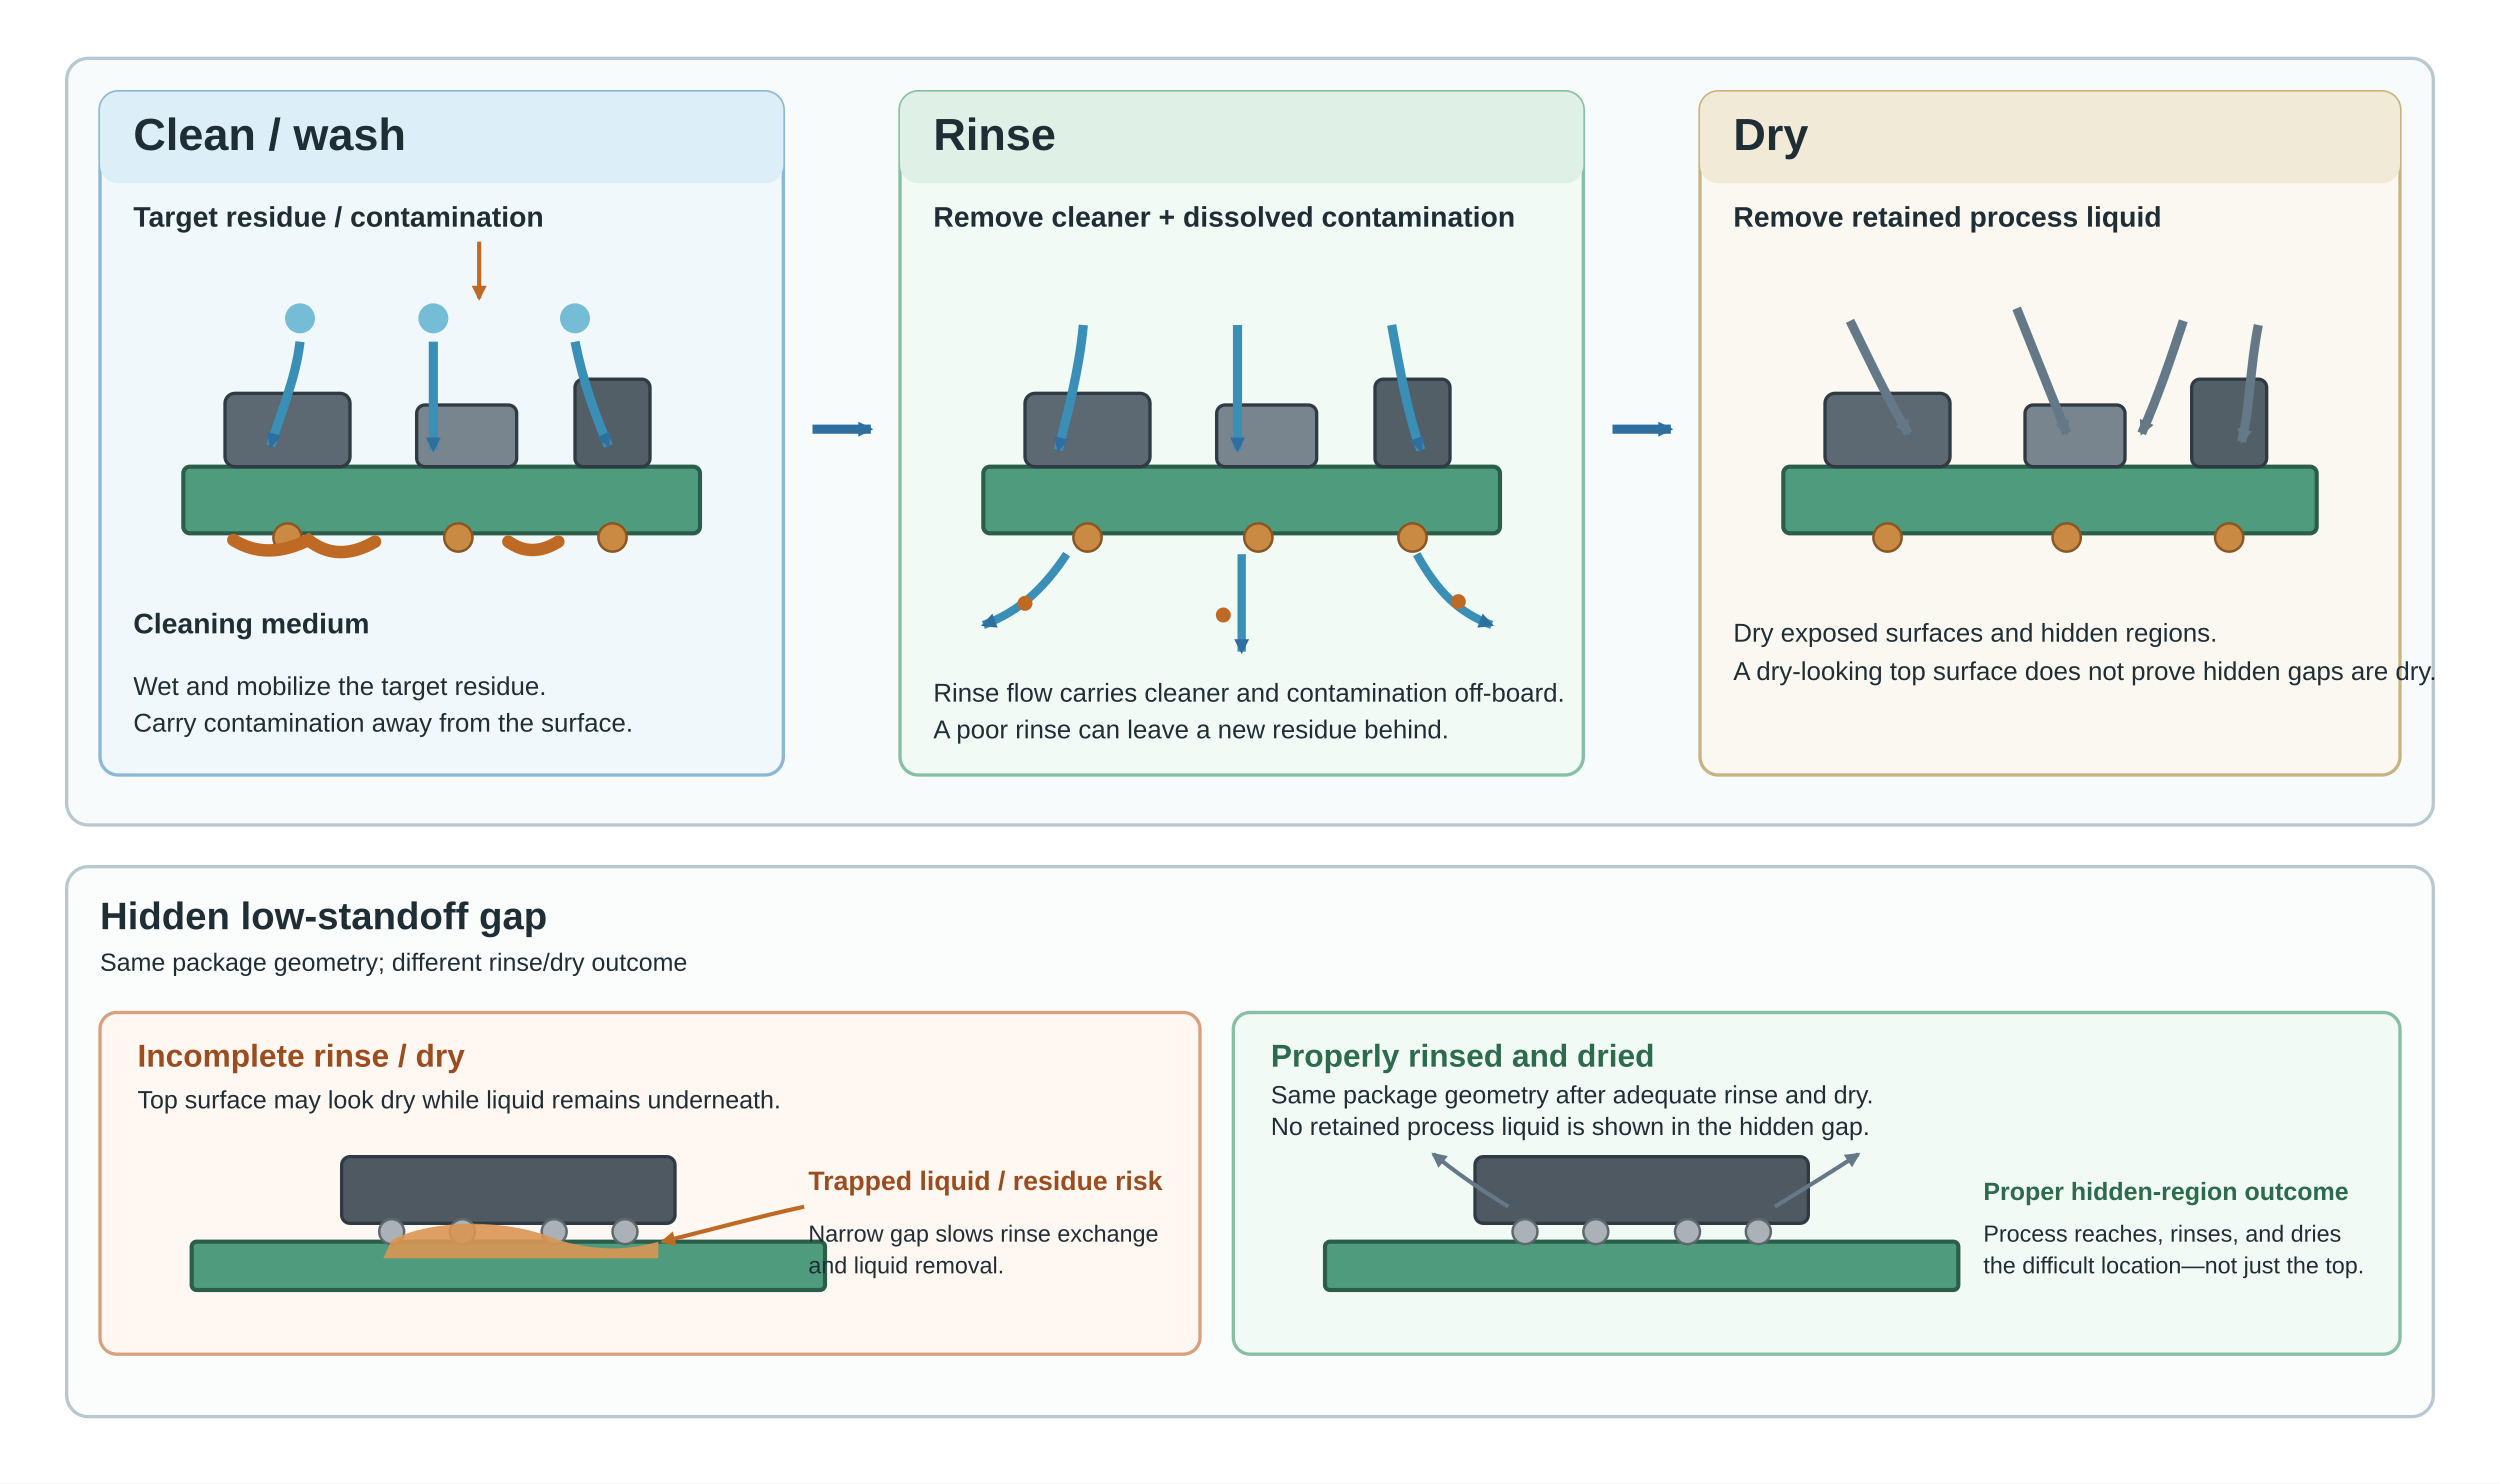
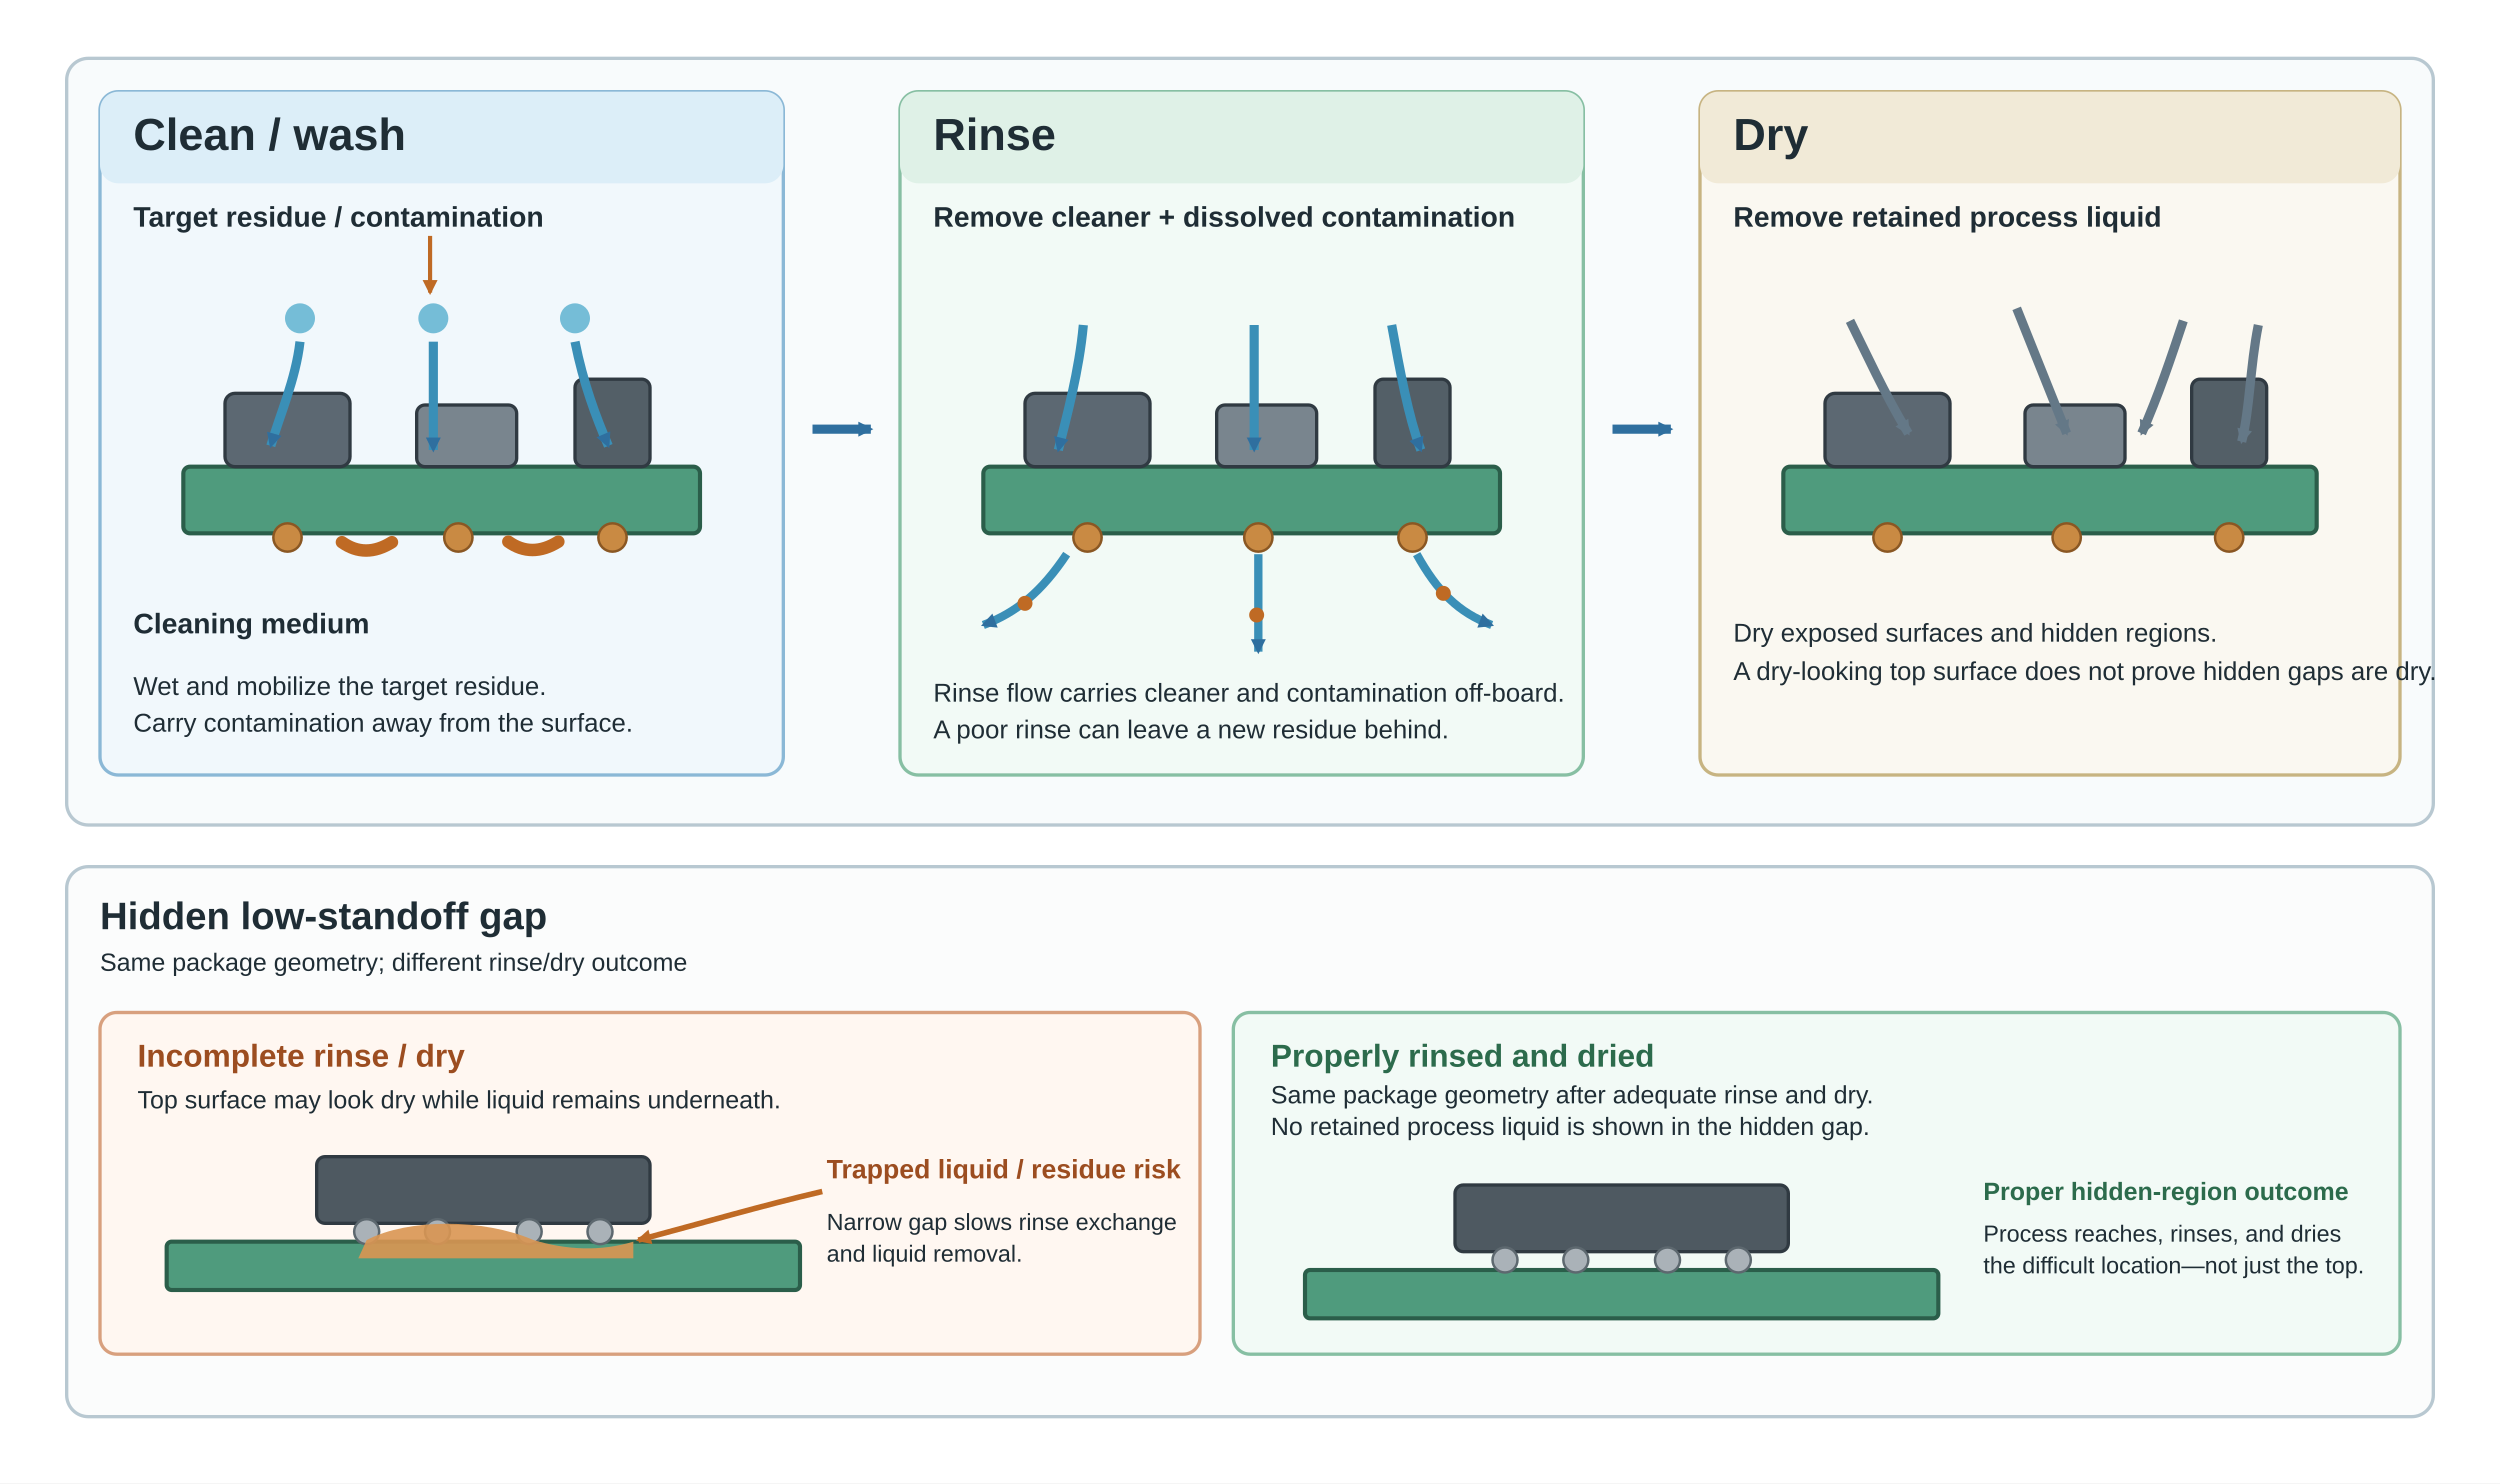
- <svg xmlns="http://www.w3.org/2000/svg" width="3000" height="1780" viewBox="0 0 3000 1780" preserveAspectRatio="xMidYMid meet">
-   <rect x="0" y="0" width="100%" height="100%" fill="#ffffff" />
-   <defs>
+ <svg xmlns="http://www.w3.org/2000/svg" width="3000" height="1780" viewBox="0 0 3000 1780" preserveAspectRatio="xMidYMid meet" version="1.1" id="svg65">
+   <rect x="0" y="0" width="100%" height="100%" fill="#ffffff" id="rect1" />
+   <defs id="defs3">
    <marker id="arrowBlue" markerWidth="18" markerHeight="18" refX="15" refY="9" orient="auto" markerUnits="userSpaceOnUse">
-       <path d="M0,0 L18,9 L0,18 z" fill="#2f6f9f" />
+       <path d="M0,0 L18,9 L0,18 z" fill="#2f6f9f" id="path1" />
    </marker>
    <marker id="arrowGray" markerWidth="18" markerHeight="18" refX="15" refY="9" orient="auto" markerUnits="userSpaceOnUse">
-       <path d="M0,0 L18,9 L0,18 z" fill="#647887" />
+       <path d="M0,0 L18,9 L0,18 z" fill="#647887" id="path2" />
    </marker>
    <marker id="arrowAmber" markerWidth="18" markerHeight="18" refX="15" refY="9" orient="auto" markerUnits="userSpaceOnUse">
-       <path d="M0,0 L18,9 L0,18 z" fill="#bf6a24" />
+       <path d="M0,0 L18,9 L0,18 z" fill="#bf6a24" id="path3" />
    </marker>
  </defs>
  <g id="frame" font-family="Arial, Helvetica, sans-serif" fill="#1f2d35">
-     <rect x="80" y="70" width="2840" height="920" rx="26" fill="#f8fbfc" stroke="#b8c8d1" stroke-width="4" />
-     <rect x="80" y="1040" width="2840" height="660" rx="26" fill="#fbfcfc" stroke="#b8c8d1" stroke-width="4" />
+     <rect x="80" y="70" width="2840" height="920" rx="26" fill="#f8fbfc" stroke="#b8c8d1" stroke-width="4" id="rect3" />
+     <rect x="80" y="1040" width="2840" height="660" rx="26" fill="#fbfcfc" stroke="#b8c8d1" stroke-width="4" id="rect4" />
  </g>
-   <g id="stageA" font-family="Arial, Helvetica, sans-serif" fill="#1f2d35">
-     <rect x="120" y="110" width="820" height="820" rx="22" fill="#f1f8fc" stroke="#8bb8d6" stroke-width="4" />
-     <rect x="120" y="110" width="820" height="110" rx="22" fill="#dceef8" />
-     <text x="160" y="180" font-size="54" font-weight="700">Clean / wash</text>
-     <text x="160" y="272" font-size="34" font-weight="700">Target residue / contamination</text>
-     <line x1="575" y1="290" x2="575" y2="358" stroke="#bf6a24" stroke-width="5" marker-end="url(#arrowAmber)" />
-     <g id="boardA">
-       <rect x="220" y="560" width="620" height="80" rx="8" fill="#4f9b7d" stroke="#2b5e4a" stroke-width="5" />
-       <rect x="270" y="472" width="150" height="88" rx="12" fill="#5c6872" stroke="#303a42" stroke-width="4" />
-       <rect x="500" y="486" width="120" height="74" rx="10" fill="#79858e" stroke="#303a42" stroke-width="4" />
-       <rect x="690" y="455" width="90" height="105" rx="10" fill="#535f67" stroke="#303a42" stroke-width="4" />
-       <circle cx="345" cy="645" r="17" fill="#c98a43" stroke="#8a5723" stroke-width="3" />
-       <circle cx="550" cy="645" r="17" fill="#c98a43" stroke="#8a5723" stroke-width="3" />
-       <circle cx="735" cy="645" r="17" fill="#c98a43" stroke="#8a5723" stroke-width="3" />
-       <path d="M280 648 q40 25 90 0 q35 28 80 2" fill="none" stroke="#bf6a24" stroke-width="15" stroke-linecap="round" />
-       <path d="M610 650 q28 20 60 0" fill="none" stroke="#bf6a24" stroke-width="15" stroke-linecap="round" />
-     </g>
-     <text x="160" y="760" font-size="34" font-weight="700">Cleaning medium</text>
-     <path d="M360 410 C355 455,335 500,325 535" fill="none" stroke="#3a8fb7" stroke-width="11" marker-end="url(#arrowBlue)" />
-     <path d="M520 410 C520 455,520 505,520 540" fill="none" stroke="#3a8fb7" stroke-width="11" marker-end="url(#arrowBlue)" />
-     <path d="M690 410 C700 460,715 500,730 535" fill="none" stroke="#3a8fb7" stroke-width="11" marker-end="url(#arrowBlue)" />
-     <circle cx="360" cy="382" r="18" fill="#75bdd7" />
-     <circle cx="520" cy="382" r="18" fill="#75bdd7" />
-     <circle cx="690" cy="382" r="18" fill="#75bdd7" />
-     <text x="160" y="834" font-size="31">Wet and mobilize the target residue.</text>
-     <text x="160" y="878" font-size="31">Carry contamination away from the surface.</text>
+   <rect x="120" y="110" width="820" height="820" rx="22" fill="#f1f8fc" stroke="#8bb8d6" stroke-width="4" id="rect5" style="font-family:Arial, Helvetica, sans-serif" />
+   <rect x="120" y="110" width="820" height="110" rx="22" fill="#dceef8" id="rect6" style="font-family:Arial, Helvetica, sans-serif" />
+   <text x="160" y="180" font-size="54px" font-weight="700" id="text6" style="font-family:Arial, Helvetica, sans-serif;fill:#1f2d35">Clean / wash</text>
+   <text x="160" y="272" font-size="34px" font-weight="700" id="text7" style="font-family:Arial, Helvetica, sans-serif;fill:#1f2d35">Target residue / contamination</text>
+   <line x1="516.088" y1="283.069" x2="516.088" y2="351.069" stroke="#bf6a24" stroke-width="5" marker-end="url(#arrowAmber)" id="line7" style="font-family:Arial, Helvetica, sans-serif;fill:#1f2d35" />
+   <rect x="220" y="560" width="620" height="80" rx="8" fill="#4f9b7d" stroke="#2b5e4a" stroke-width="5" id="rect7" style="font-family:Arial, Helvetica, sans-serif" />
+   <rect x="270" y="472" width="150" height="88" rx="12" fill="#5c6872" stroke="#303a42" stroke-width="4" id="rect8" style="font-family:Arial, Helvetica, sans-serif" />
+   <rect x="500" y="486" width="120" height="74" rx="10" fill="#79858e" stroke="#303a42" stroke-width="4" id="rect9" style="font-family:Arial, Helvetica, sans-serif" />
+   <rect x="690" y="455" width="90" height="105" rx="10" fill="#535f67" stroke="#303a42" stroke-width="4" id="rect10" style="font-family:Arial, Helvetica, sans-serif" />
+   <circle cx="345" cy="645" r="17" fill="#c98a43" stroke="#8a5723" stroke-width="3" id="circle10" style="font-family:Arial, Helvetica, sans-serif" />
+   <circle cx="550" cy="645" r="17" fill="#c98a43" stroke="#8a5723" stroke-width="3" id="circle11" style="font-family:Arial, Helvetica, sans-serif" />
+   <circle cx="735" cy="645" r="17" fill="#c98a43" stroke="#8a5723" stroke-width="3" id="circle12" style="font-family:Arial, Helvetica, sans-serif" />
+   <path d="m 610,650 q 28,20 60,0" fill="none" stroke="#bf6a24" stroke-width="15" stroke-linecap="round" id="path13" style="font-family:Arial, Helvetica, sans-serif" />
+   <path d="m 410.325,650.639 q 28,20 60,0" fill="none" stroke="#bf6a24" stroke-width="15" stroke-linecap="round" id="path13-5" style="font-family:Arial, Helvetica, sans-serif" />
+   <text x="160" y="760" font-size="34px" font-weight="700" id="text13" style="font-family:Arial, Helvetica, sans-serif;fill:#1f2d35">Cleaning medium</text>
+   <path d="m 360,410 c -5,45 -25,90 -35,125" fill="none" stroke="#3a8fb7" stroke-width="11" marker-end="url(#arrowBlue)" id="path14" style="font-family:Arial, Helvetica, sans-serif" />
+   <path d="m 520,410 c 0,45 0,95 0,130" fill="none" stroke="#3a8fb7" stroke-width="11" marker-end="url(#arrowBlue)" id="path15" style="font-family:Arial, Helvetica, sans-serif" />
+   <path d="m 690,410 c 10,50 25,90 40,125" fill="none" stroke="#3a8fb7" stroke-width="11" marker-end="url(#arrowBlue)" id="path16" style="font-family:Arial, Helvetica, sans-serif" />
+   <circle cx="360" cy="382" r="18" fill="#75bdd7" id="circle16" style="font-family:Arial, Helvetica, sans-serif" />
+   <circle cx="520" cy="382" r="18" fill="#75bdd7" id="circle17" style="font-family:Arial, Helvetica, sans-serif" />
+   <circle cx="690" cy="382" r="18" fill="#75bdd7" id="circle18" style="font-family:Arial, Helvetica, sans-serif" />
+   <text x="160" y="834" font-size="31px" id="text18" style="font-family:Arial, Helvetica, sans-serif;fill:#1f2d35">Wet and mobilize the target residue.</text>
+   <text x="160" y="878" font-size="31px" id="text19" style="font-family:Arial, Helvetica, sans-serif;fill:#1f2d35">Carry contamination away from the surface.</text>
+   <g id="flowArrow1">
+     <line x1="975" y1="515" x2="1045" y2="515" stroke="#2f6f9f" stroke-width="11" marker-end="url(#arrowBlue)" id="line19" />
  </g>
-   <g id="flowArrow1">
-     <line x1="975" y1="515" x2="1045" y2="515" stroke="#2f6f9f" stroke-width="11" marker-end="url(#arrowBlue)" />
+   <rect x="1080" y="110" width="820" height="820" rx="22" fill="#f2faf6" stroke="#87bfa3" stroke-width="4" id="rect19" style="font-family:Arial, Helvetica, sans-serif" />
+   <rect x="1080" y="110" width="820" height="110" rx="22" fill="#dff1e7" id="rect20" style="font-family:Arial, Helvetica, sans-serif" />
+   <text x="1120" y="180" font-size="54px" font-weight="700" id="text20" style="font-family:Arial, Helvetica, sans-serif;fill:#1f2d35">Rinse</text>
+   <text x="1120" y="272" font-size="34px" font-weight="700" id="text21" style="font-family:Arial, Helvetica, sans-serif;fill:#1f2d35">Remove cleaner + dissolved contamination</text>
+   <g id="boardB" style="font-family:Arial, Helvetica, sans-serif;fill:#1f2d35">
+     <rect x="1180" y="560" width="620" height="80" rx="8" fill="#4f9b7d" stroke="#2b5e4a" stroke-width="5" id="rect21" />
+     <rect x="1230" y="472" width="150" height="88" rx="12" fill="#5c6872" stroke="#303a42" stroke-width="4" id="rect22" />
+     <rect x="1460" y="486" width="120" height="74" rx="10" fill="#79858e" stroke="#303a42" stroke-width="4" id="rect23" />
+     <rect x="1650" y="455" width="90" height="105" rx="10" fill="#535f67" stroke="#303a42" stroke-width="4" id="rect24" />
+     <circle cx="1305" cy="645" r="17" fill="#c98a43" stroke="#8a5723" stroke-width="3" id="circle24" />
+     <circle cx="1510" cy="645" r="17" fill="#c98a43" stroke="#8a5723" stroke-width="3" id="circle25" />
+     <circle cx="1695" cy="645" r="17" fill="#c98a43" stroke="#8a5723" stroke-width="3" id="circle26" />
  </g>
-   <g id="stageB" font-family="Arial, Helvetica, sans-serif" fill="#1f2d35">
-     <rect x="1080" y="110" width="820" height="820" rx="22" fill="#f2faf6" stroke="#87bfa3" stroke-width="4" />
-     <rect x="1080" y="110" width="820" height="110" rx="22" fill="#dff1e7" />
-     <text x="1120" y="180" font-size="54" font-weight="700">Rinse</text>
-     <text x="1120" y="272" font-size="34" font-weight="700">Remove cleaner + dissolved contamination</text>
-     <g id="boardB">
-       <rect x="1180" y="560" width="620" height="80" rx="8" fill="#4f9b7d" stroke="#2b5e4a" stroke-width="5" />
-       <rect x="1230" y="472" width="150" height="88" rx="12" fill="#5c6872" stroke="#303a42" stroke-width="4" />
-       <rect x="1460" y="486" width="120" height="74" rx="10" fill="#79858e" stroke="#303a42" stroke-width="4" />
-       <rect x="1650" y="455" width="90" height="105" rx="10" fill="#535f67" stroke="#303a42" stroke-width="4" />
-       <circle cx="1305" cy="645" r="17" fill="#c98a43" stroke="#8a5723" stroke-width="3" />
-       <circle cx="1510" cy="645" r="17" fill="#c98a43" stroke="#8a5723" stroke-width="3" />
-       <circle cx="1695" cy="645" r="17" fill="#c98a43" stroke="#8a5723" stroke-width="3" />
-     </g>
-     <path d="M1300 390 C1295 445,1280 500,1270 540" fill="none" stroke="#3a8fb7" stroke-width="11" marker-end="url(#arrowBlue)" />
-     <path d="M1485 390 C1485 445,1485 500,1485 540" fill="none" stroke="#3a8fb7" stroke-width="11" marker-end="url(#arrowBlue)" />
-     <path d="M1670 390 C1680 445,1690 500,1705 540" fill="none" stroke="#3a8fb7" stroke-width="11" marker-end="url(#arrowBlue)" />
-     <path d="M1280 665 C1250 710,1220 735,1180 750" fill="none" stroke="#3a8fb7" stroke-width="10" marker-end="url(#arrowBlue)" />
-     <path d="M1490 665 C1490 720,1490 748,1490 782" fill="none" stroke="#3a8fb7" stroke-width="10" marker-end="url(#arrowBlue)" />
-     <path d="M1700 665 C1725 710,1750 735,1790 750" fill="none" stroke="#3a8fb7" stroke-width="10" marker-end="url(#arrowBlue)" />
-     <circle cx="1230" cy="724" r="9" fill="#bf6a24" />
-     <circle cx="1468" cy="738" r="9" fill="#bf6a24" />
-     <circle cx="1750" cy="722" r="9" fill="#bf6a24" />
-     <text x="1120" y="842" font-size="31">Rinse flow carries cleaner and contamination off-board.</text>
-     <text x="1120" y="886" font-size="31">A poor rinse can leave a new residue behind.</text>
-   </g>
+   <path d="m 1300,390 c -5,55 -20,110 -30,150" fill="none" stroke="#3a8fb7" stroke-width="11" marker-end="url(#arrowBlue)" id="path26" style="font-family:Arial, Helvetica, sans-serif" />
+   <path d="m 1505,390 c 0,55 0,110 0,150" fill="none" stroke="#3a8fb7" stroke-width="11" marker-end="url(#arrowBlue)" id="path27" style="font-family:Arial, Helvetica, sans-serif" />
+   <path d="m 1670,390 c 10,55 20,110 35,150" fill="none" stroke="#3a8fb7" stroke-width="11" marker-end="url(#arrowBlue)" id="path28" style="font-family:Arial, Helvetica, sans-serif" />
+   <path d="m 1280,665 c -30,45 -60,70 -100,85" fill="none" stroke="#3a8fb7" stroke-width="10" marker-end="url(#arrowBlue)" id="path29" style="font-family:Arial, Helvetica, sans-serif" />
+   <path d="m 1510,665 c 0,55 0,83 0,117" fill="none" stroke="#3a8fb7" stroke-width="10" marker-end="url(#arrowBlue)" id="path30" style="font-family:Arial, Helvetica, sans-serif" />
+   <path d="m 1700,665 c 25,45 50,70 90,85" fill="none" stroke="#3a8fb7" stroke-width="10" marker-end="url(#arrowBlue)" id="path31" style="font-family:Arial, Helvetica, sans-serif" />
+   <circle cx="1230" cy="724" r="9" fill="#bf6a24" id="circle31" style="font-family:Arial, Helvetica, sans-serif" />
+   <circle cx="1508" cy="738" r="9" fill="#bf6a24" id="circle32" style="font-family:Arial, Helvetica, sans-serif" />
+   <circle cx="1732" cy="712" r="9" fill="#bf6a24" id="circle33" style="font-family:Arial, Helvetica, sans-serif" />
+   <text x="1120" y="842" font-size="31px" id="text33" style="font-family:Arial, Helvetica, sans-serif;fill:#1f2d35">Rinse flow carries cleaner and contamination off-board.</text>
+   <text x="1120" y="886" font-size="31px" id="text34" style="font-family:Arial, Helvetica, sans-serif;fill:#1f2d35">A poor rinse can leave a new residue behind.</text>
  <g id="flowArrow2">
-     <line x1="1935" y1="515" x2="2005" y2="515" stroke="#2f6f9f" stroke-width="11" marker-end="url(#arrowBlue)" />
+     <line x1="1935" y1="515" x2="2005" y2="515" stroke="#2f6f9f" stroke-width="11" marker-end="url(#arrowBlue)" id="line34" />
  </g>
  <g id="stageC" font-family="Arial, Helvetica, sans-serif" fill="#1f2d35">
-     <rect x="2040" y="110" width="840" height="820" rx="22" fill="#faf8f1" stroke="#c7b482" stroke-width="4" />
-     <rect x="2040" y="110" width="840" height="110" rx="22" fill="#f1ead7" />
-     <text x="2080" y="180" font-size="54" font-weight="700">Dry</text>
-     <text x="2080" y="272" font-size="34" font-weight="700">Remove retained process liquid</text>
+     <rect x="2040" y="110" width="840" height="820" rx="22" fill="#faf8f1" stroke="#c7b482" stroke-width="4" id="rect34" />
+     <rect x="2040" y="110" width="840" height="110" rx="22" fill="#f1ead7" id="rect35" />
+     <text x="2080" y="180" font-size="54" font-weight="700" id="text35">Dry</text>
+     <text x="2080" y="272" font-size="34" font-weight="700" id="text36">Remove retained process liquid</text>
    <g id="boardC">
-       <rect x="2140" y="560" width="640" height="80" rx="8" fill="#4f9b7d" stroke="#2b5e4a" stroke-width="5" />
-       <rect x="2190" y="472" width="150" height="88" rx="12" fill="#5c6872" stroke="#303a42" stroke-width="4" />
-       <rect x="2430" y="486" width="120" height="74" rx="10" fill="#79858e" stroke="#303a42" stroke-width="4" />
-       <rect x="2630" y="455" width="90" height="105" rx="10" fill="#535f67" stroke="#303a42" stroke-width="4" />
-       <circle cx="2265" cy="645" r="17" fill="#c98a43" stroke="#8a5723" stroke-width="3" />
-       <circle cx="2480" cy="645" r="17" fill="#c98a43" stroke="#8a5723" stroke-width="3" />
-       <circle cx="2675" cy="645" r="17" fill="#c98a43" stroke="#8a5723" stroke-width="3" />
+       <rect x="2140" y="560" width="640" height="80" rx="8" fill="#4f9b7d" stroke="#2b5e4a" stroke-width="5" id="rect36" />
+       <rect x="2190" y="472" width="150" height="88" rx="12" fill="#5c6872" stroke="#303a42" stroke-width="4" id="rect37" />
+       <rect x="2430" y="486" width="120" height="74" rx="10" fill="#79858e" stroke="#303a42" stroke-width="4" id="rect38" />
+       <rect x="2630" y="455" width="90" height="105" rx="10" fill="#535f67" stroke="#303a42" stroke-width="4" id="rect39" />
+       <circle cx="2265" cy="645" r="17" fill="#c98a43" stroke="#8a5723" stroke-width="3" id="circle39" />
+       <circle cx="2480" cy="645" r="17" fill="#c98a43" stroke="#8a5723" stroke-width="3" id="circle40" />
+       <circle cx="2675" cy="645" r="17" fill="#c98a43" stroke="#8a5723" stroke-width="3" id="circle41" />
    </g>
-     <path d="M2220 385 C2240 425,2260 470,2290 520" fill="none" stroke="#647887" stroke-width="11" marker-end="url(#arrowGray)" />
-     <path d="M2420 370 C2440 420,2460 470,2480 520" fill="none" stroke="#647887" stroke-width="11" marker-end="url(#arrowGray)" />
-     <path d="M2620 385 C2605 430,2590 475,2570 520" fill="none" stroke="#647887" stroke-width="11" marker-end="url(#arrowGray)" />
-     <path d="M2710 390 C2700 440,2700 490,2690 530" fill="none" stroke="#647887" stroke-width="11" marker-end="url(#arrowGray)" />
-     <text x="2080" y="770" font-size="31">Dry exposed surfaces and hidden regions.</text>
-     <text x="2080" y="816" font-size="31">A dry-looking top surface does not prove hidden gaps are dry.</text>
+     <path d="M2220 385 C2240 425,2260 470,2290 520" fill="none" stroke="#647887" stroke-width="11" marker-end="url(#arrowGray)" id="path41" />
+     <path d="M2420 370 C2440 420,2460 470,2480 520" fill="none" stroke="#647887" stroke-width="11" marker-end="url(#arrowGray)" id="path42" />
+     <path d="M2620 385 C2605 430,2590 475,2570 520" fill="none" stroke="#647887" stroke-width="11" marker-end="url(#arrowGray)" id="path43" />
+     <path d="M2710 390 C2700 440,2700 490,2690 530" fill="none" stroke="#647887" stroke-width="11" marker-end="url(#arrowGray)" id="path44" />
+     <text x="2080" y="770" font-size="31" id="text44">Dry exposed surfaces and hidden regions.</text>
+     <text x="2080" y="816" font-size="31" id="text45">A dry-looking top surface does not prove hidden gaps are dry.</text>
  </g>
-   <g id="hiddenInset" font-family="Arial, Helvetica, sans-serif" fill="#1f2d35">
-     <text x="120" y="1115" font-size="46" font-weight="700">Hidden low-standoff gap</text>
-     <text x="120" y="1165" font-size="30">Same package geometry; different rinse/dry outcome</text>
-     <rect x="120" y="1215" width="1320" height="410" rx="20" fill="#fff7f1" stroke="#d8a07e" stroke-width="4" />
-     <text x="165" y="1280" font-size="38" font-weight="700" fill="#9c4d20">Incomplete rinse / dry</text>
-     <text x="165" y="1330" font-size="30">Top surface may look dry while liquid remains underneath.</text>
-     <rect x="230" y="1490" width="760" height="58" rx="6" fill="#4f9b7d" stroke="#2b5e4a" stroke-width="5" />
-     <rect x="410" y="1388" width="400" height="80" rx="10" fill="#4e5961" stroke="#303a42" stroke-width="4" />
-     <circle cx="470" cy="1478" r="15" fill="#aab2b8" stroke="#5d686f" stroke-width="3" />
-     <circle cx="555" cy="1478" r="15" fill="#aab2b8" stroke="#5d686f" stroke-width="3" />
-     <circle cx="665" cy="1478" r="15" fill="#aab2b8" stroke="#5d686f" stroke-width="3" />
-     <circle cx="750" cy="1478" r="15" fill="#aab2b8" stroke="#5d686f" stroke-width="3" />
-     <path d="M470 1488 C520 1462,610 1462,670 1488 C710 1500,750 1502,790 1490 L790 1510 L460 1510 Z" fill="#d99652" opacity="0.9" />
-     <text x="970" y="1428" font-size="32" font-weight="700" fill="#9c4d20">Trapped liquid / residue risk</text>
-     <path d="M965 1448 C910 1460,855 1475,795 1490" fill="none" stroke="#bf6a24" stroke-width="5" marker-end="url(#arrowAmber)" />
-     <text x="970" y="1490" font-size="28">Narrow gap slows rinse exchange</text>
-     <text x="970" y="1528" font-size="28">and liquid removal.</text>
-     <rect x="1480" y="1215" width="1400" height="410" rx="20" fill="#f2faf6" stroke="#87bfa3" stroke-width="4" />
-     <text x="1525" y="1280" font-size="38" font-weight="700" fill="#2c6b4c">Properly rinsed and dried</text>
-     <text x="1525" y="1324" font-size="30">Same package geometry after adequate rinse and dry.</text>
-     <text x="1525" y="1362" font-size="30">No retained process liquid is shown in the hidden gap.</text>
-     <rect x="1590" y="1490" width="760" height="58" rx="6" fill="#4f9b7d" stroke="#2b5e4a" stroke-width="5" />
-     <rect x="1770" y="1388" width="400" height="80" rx="10" fill="#4e5961" stroke="#303a42" stroke-width="4" />
-     <circle cx="1830" cy="1478" r="15" fill="#aab2b8" stroke="#5d686f" stroke-width="3" />
-     <circle cx="1915" cy="1478" r="15" fill="#aab2b8" stroke="#5d686f" stroke-width="3" />
-     <circle cx="2025" cy="1478" r="15" fill="#aab2b8" stroke="#5d686f" stroke-width="3" />
-     <circle cx="2110" cy="1478" r="15" fill="#aab2b8" stroke="#5d686f" stroke-width="3" />
-     <path d="M1810 1448 C1765 1420,1745 1405,1720 1385" fill="none" stroke="#647887" stroke-width="5" marker-end="url(#arrowGray)" />
-     <path d="M2130 1448 C2175 1420,2200 1405,2230 1385" fill="none" stroke="#647887" stroke-width="5" marker-end="url(#arrowGray)" />
-     <text x="2380" y="1440" font-size="30" font-weight="700" fill="#2c6b4c">Proper hidden-region outcome</text>
-     <text x="2380" y="1490" font-size="28">Process reaches, rinses, and dries</text>
-     <text x="2380" y="1528" font-size="28">the difficult location—not just the top.</text>
-   </g>
+   <text x="120" y="1115" font-size="46px" font-weight="700" id="text46" style="font-family:Arial, Helvetica, sans-serif;fill:#1f2d35">Hidden low-standoff gap</text>
+   <text x="120" y="1165" font-size="30px" id="text47" style="font-family:Arial, Helvetica, sans-serif;fill:#1f2d35">Same package geometry; different rinse/dry outcome</text>
+   <rect x="120" y="1215" width="1320" height="410" rx="20" fill="#fff7f1" stroke="#d8a07e" stroke-width="4" id="rect47" style="font-family:Arial, Helvetica, sans-serif" />
+   <text x="165" y="1280" font-size="38px" font-weight="700" fill="#9c4d20" id="text48" style="font-family:Arial, Helvetica, sans-serif">Incomplete rinse / dry</text>
+   <text x="165" y="1330" font-size="30px" id="text49" style="font-family:Arial, Helvetica, sans-serif;fill:#1f2d35">Top surface may look dry while liquid remains underneath.</text>
+   <rect x="200" y="1490" width="760" height="58" rx="6" fill="#4f9b7d" stroke="#2b5e4a" stroke-width="5" id="rect49" style="font-family:Arial, Helvetica, sans-serif" />
+   <rect x="380" y="1388" width="400" height="80" rx="10" fill="#4e5961" stroke="#303a42" stroke-width="4" id="rect50" style="font-family:Arial, Helvetica, sans-serif" />
+   <circle cx="440" cy="1478" r="15" fill="#aab2b8" stroke="#5d686f" stroke-width="3" id="circle50" style="font-family:Arial, Helvetica, sans-serif" />
+   <circle cx="525" cy="1478" r="15" fill="#aab2b8" stroke="#5d686f" stroke-width="3" id="circle51" style="font-family:Arial, Helvetica, sans-serif" />
+   <circle cx="635" cy="1478" r="15" fill="#aab2b8" stroke="#5d686f" stroke-width="3" id="circle52" style="font-family:Arial, Helvetica, sans-serif" />
+   <circle cx="720" cy="1478" r="15" fill="#aab2b8" stroke="#5d686f" stroke-width="3" id="circle53" style="font-family:Arial, Helvetica, sans-serif" />
+   <path d="m 440,1488 c 50,-26 140,-26 200,0 40,12 80,14 120,2 v 20 H 430 Z" fill="#d99652" opacity="0.9" id="path53" style="font-family:Arial, Helvetica, sans-serif" />
+   <text x="992" y="1414" font-size="32px" font-weight="700" fill="#9c4d20" id="text53" style="font-family:Arial, Helvetica, sans-serif">Trapped liquid / residue risk</text>
+   <path d="m 986.708,1429.774 c -71.411,16.674 -142.822,37.517 -220.726,58.36" fill="none" stroke="#bf6a24" stroke-width="6.716" marker-end="url(#arrowAmber)" id="path54" style="font-family:Arial, Helvetica, sans-serif;fill:#000000;fill-opacity:0" />
+   <text x="992" y="1476" font-size="28px" id="text54" style="font-family:Arial, Helvetica, sans-serif;fill:#1f2d35">Narrow gap slows rinse exchange</text>
+   <text x="992" y="1514" font-size="28px" id="text55" style="font-family:Arial, Helvetica, sans-serif;fill:#1f2d35">and liquid removal.</text>
+   <rect x="1480" y="1215" width="1400" height="410" rx="20" fill="#f2faf6" stroke="#87bfa3" stroke-width="4" id="rect55" style="font-family:Arial, Helvetica, sans-serif" />
+   <text x="1525" y="1280" font-size="38px" font-weight="700" fill="#2c6b4c" id="text56" style="font-family:Arial, Helvetica, sans-serif">Properly rinsed and dried</text>
+   <text x="1525" y="1324" font-size="30px" id="text57" style="font-family:Arial, Helvetica, sans-serif;fill:#1f2d35">Same package geometry after adequate rinse and dry.</text>
+   <text x="1525" y="1362" font-size="30px" id="text58" style="font-family:Arial, Helvetica, sans-serif;fill:#1f2d35">No retained process liquid is shown in the hidden gap.</text>
+   <rect x="1566" y="1524" width="760" height="58" rx="6" fill="#4f9b7d" stroke="#2b5e4a" stroke-width="5" id="rect58" style="font-family:Arial, Helvetica, sans-serif" />
+   <rect x="1746" y="1422" width="400" height="80" rx="10" fill="#4e5961" stroke="#303a42" stroke-width="4" id="rect59" style="font-family:Arial, Helvetica, sans-serif" />
+   <circle cx="1806" cy="1512" r="15" fill="#aab2b8" stroke="#5d686f" stroke-width="3" id="circle59" style="font-family:Arial, Helvetica, sans-serif" />
+   <circle cx="1891" cy="1512" r="15" fill="#aab2b8" stroke="#5d686f" stroke-width="3" id="circle60" style="font-family:Arial, Helvetica, sans-serif" />
+   <circle cx="2001" cy="1512" r="15" fill="#aab2b8" stroke="#5d686f" stroke-width="3" id="circle61" style="font-family:Arial, Helvetica, sans-serif" />
+   <circle cx="2086" cy="1512" r="15" fill="#aab2b8" stroke="#5d686f" stroke-width="3" id="circle62" style="font-family:Arial, Helvetica, sans-serif" />
+   <text x="2380" y="1440" font-size="30px" font-weight="700" fill="#2c6b4c" id="text63" style="font-family:Arial, Helvetica, sans-serif">Proper hidden-region outcome</text>
+   <text x="2380" y="1490" font-size="28px" id="text64" style="font-family:Arial, Helvetica, sans-serif;fill:#1f2d35">Process reaches, rinses, and dries</text>
+   <text x="2380" y="1528" font-size="28px" id="text65" style="font-family:Arial, Helvetica, sans-serif;fill:#1f2d35">the difficult location—not just the top.</text>
</svg>
